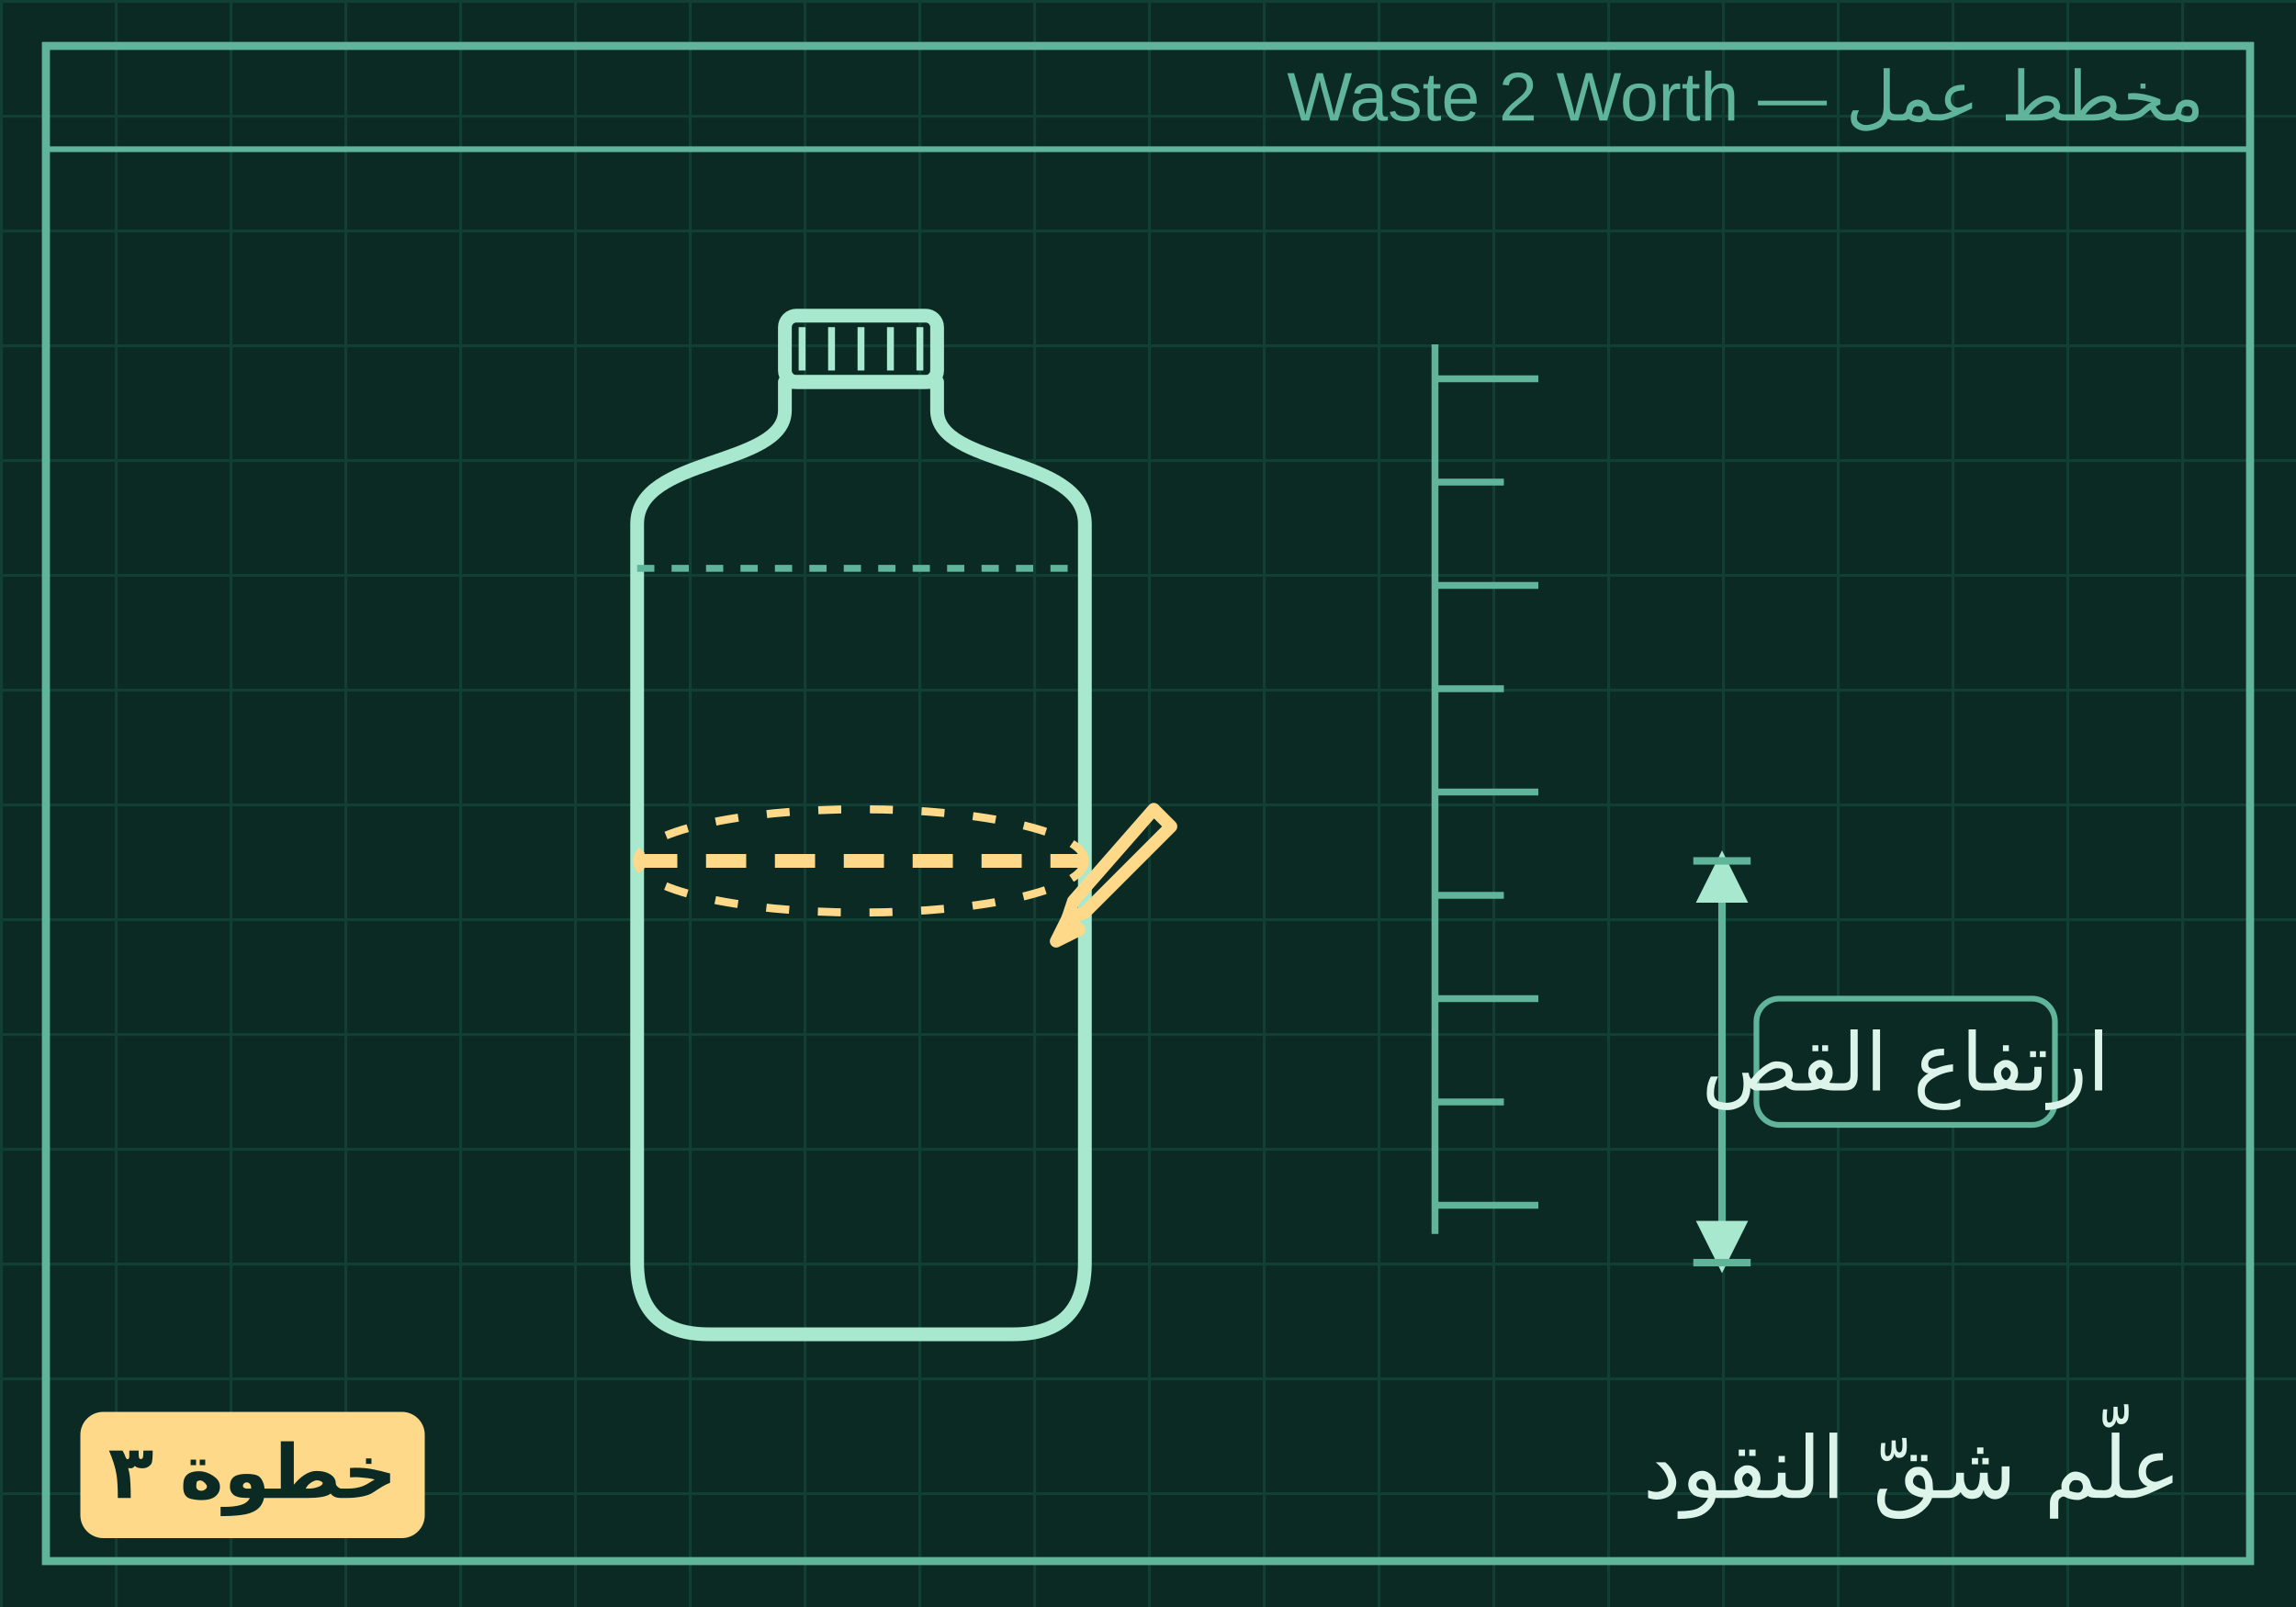
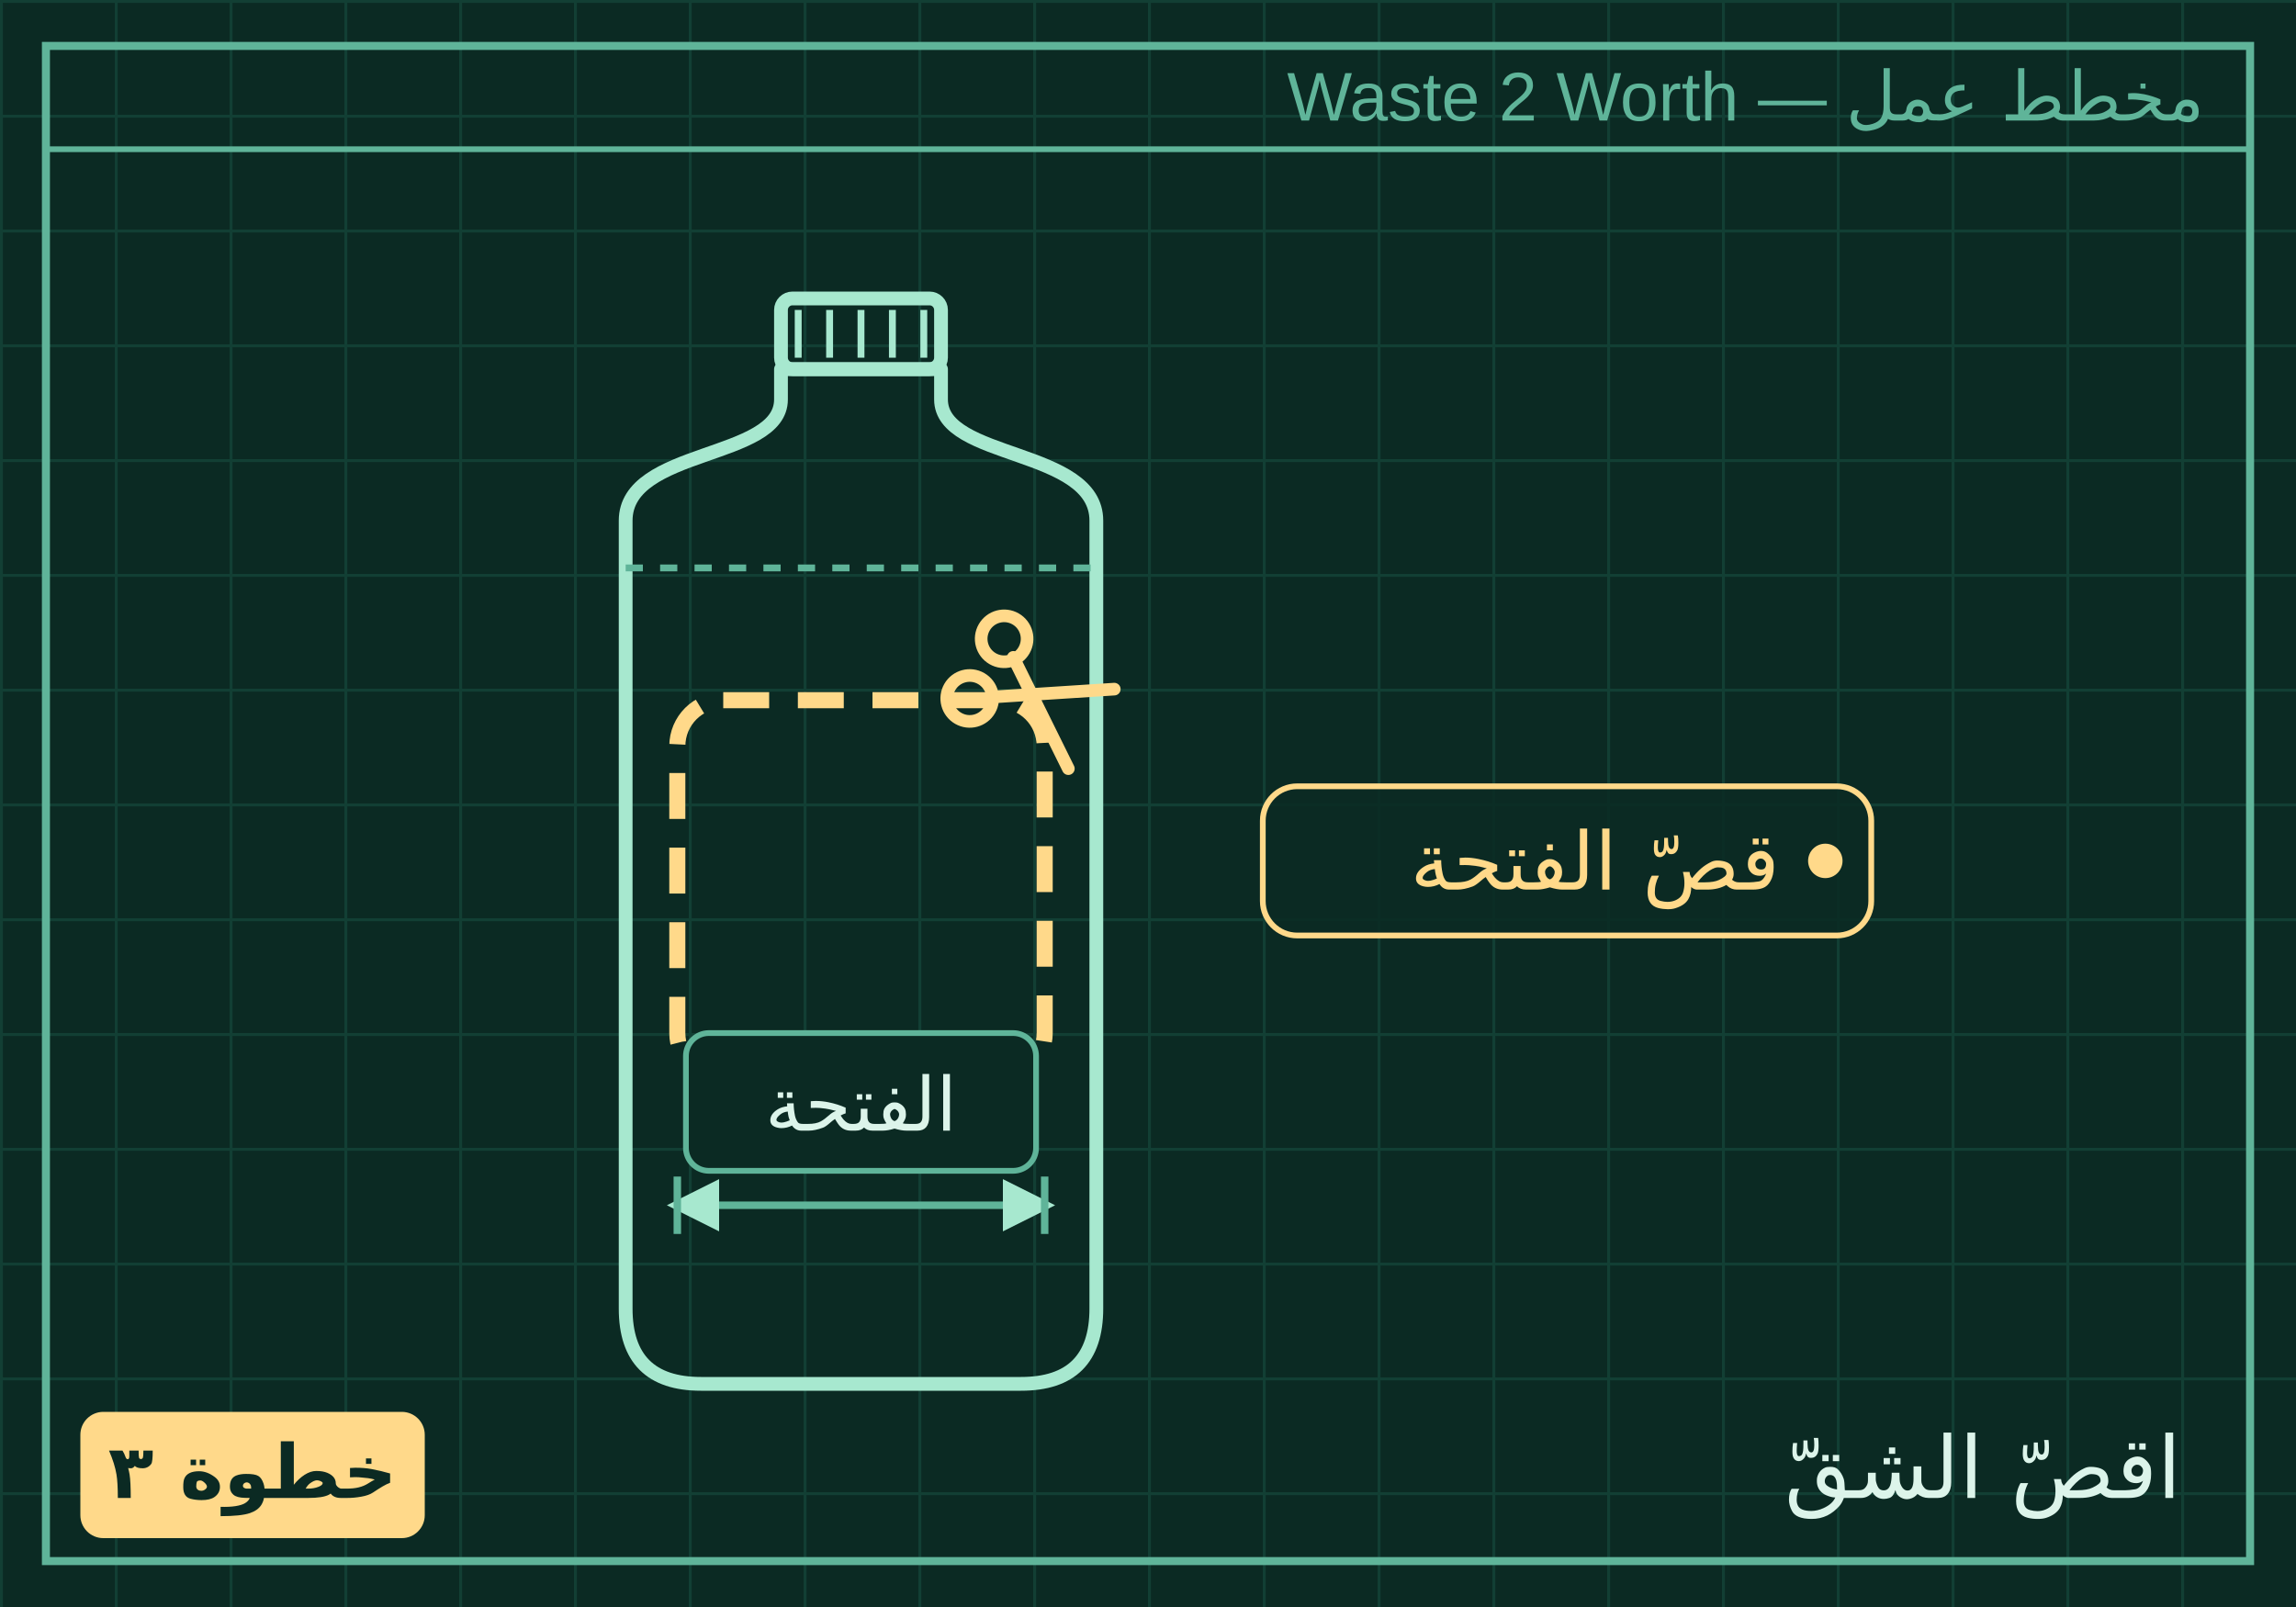
<svg xmlns="http://www.w3.org/2000/svg" width="400" height="280" viewBox="0 0 400 280">
  <defs>
    <marker id="ah" viewBox="0 0 10 10" refX="8" refY="5" markerWidth="7" markerHeight="7" orient="auto-start-reverse">
      <path d="M0 0L10 5L0 10z" fill="#a7e8cf" />
    </marker>
    <marker id="ahh" viewBox="0 0 10 10" refX="8" refY="5" markerWidth="7" markerHeight="7" orient="auto-start-reverse">
      <path d="M0 0L10 5L0 10z" fill="#ffd98a" />
    </marker>
    <pattern id="grid" width="20" height="20" patternUnits="userSpaceOnUse">
      <path d="M20 0H0V20" fill="none" stroke="#123f34" stroke-width="1" />
    </pattern>
    <pattern id="soil" width="9" height="9" patternUnits="userSpaceOnUse">
      <circle cx="2" cy="2" r="1.1" fill="#5fb499" />
      <circle cx="6.5" cy="6" r="1.1" fill="#5fb499" />
    </pattern>
    <pattern id="water" width="10" height="10" patternUnits="userSpaceOnUse" patternTransform="rotate(35)">
      <line x1="0" y1="0" x2="0" y2="10" stroke="#5fb499" stroke-width="1" />
    </pattern>
  </defs>
  <rect width="400" height="280" fill="#0b2a23" />
  <rect width="400" height="280" fill="url(#grid)" />
  <rect x="8" y="8" width="384" height="264" fill="none" stroke="#5fb499" stroke-width="1.4" />
  <rect x="8" y="8" width="384" height="18" fill="none" stroke="#5fb499" stroke-width="1" />
  <text x="384" y="21" font-family="'Segoe UI',Tahoma,Arial,sans-serif" font-size="12" fill="#5fb499" text-anchor="start" direction="rtl">مخطط عمل — Waste 2 Worth</text>
  <g fill="none" stroke="#a7e8cf" stroke-width="2.4" stroke-linejoin="round">
-     <rect x="136.74" y="55" width="26.52" height="11.55" rx="2" />
-     <line x1="139.74" y1="57" x2="139.74" y2="64.55" stroke="#a7e8cf" stroke-width="1.2" />
-     <line x1="144.87" y1="57" x2="144.87" y2="64.55" stroke="#a7e8cf" stroke-width="1.2" />
-     <line x1="150" y1="57" x2="150" y2="64.55" stroke="#a7e8cf" stroke-width="1.2" />
-     <line x1="155.13" y1="57" x2="155.13" y2="64.55" stroke="#a7e8cf" stroke-width="1.2" />
-     <line x1="160.26" y1="57" x2="160.26" y2="64.55" stroke="#a7e8cf" stroke-width="1.2" />
-     <path d="M136.74 66.55 v4.95       C 136.74 81.4, 111 79.42, 111 91.3       v128.7       q0 12.48 12.48 12.48       h53.04       q12.48 0 12.48 -12.48       v-128.7       C 189 79.42, 163.26 81.4, 163.26 71.5       v-4.95 z" />
-     <path d="M111 99.022 h78" stroke="#5fb499" stroke-width="1.2" stroke-dasharray="3 3" />
+     <rect x="136.06" y="52" width="27.88" height="12.32" rx="2" />
+     <line x1="139.06" y1="54" x2="139.06" y2="62.32" stroke="#a7e8cf" stroke-width="1.2" />
+     <line x1="144.53" y1="54" x2="144.53" y2="62.32" stroke="#a7e8cf" stroke-width="1.2" />
+     <line x1="150" y1="54" x2="150" y2="62.32" stroke="#a7e8cf" stroke-width="1.2" />
+     <line x1="155.47" y1="54" x2="155.47" y2="62.32" stroke="#a7e8cf" stroke-width="1.2" />
+     <line x1="160.94" y1="54" x2="160.94" y2="62.32" stroke="#a7e8cf" stroke-width="1.2" />
+     <path d="M136.06 64.32 v5.28       C 136.06 80.16, 109 78.048, 109 90.72       v137.28       q0 13.12 13.12 13.12       h55.76       q13.12 0 13.12 -13.12       v-137.28       C 191 78.048, 163.94 80.16, 163.94 69.6       v-5.28 z" />
+     <path d="M109 98.957 h82" stroke="#5fb499" stroke-width="1.2" stroke-dasharray="3 3" />
  </g>
-   <path d="M111 150h78" stroke="#ffd98a" stroke-width="2.4" stroke-dasharray="7 5" />
-   <ellipse cx="150" cy="150" rx="39" ry="9" fill="none" stroke="#ffd98a" stroke-width="1.4" stroke-dasharray="4 5" />
-   <g transform="translate(196 150) rotate(0)" fill="none" stroke="#ffd98a" stroke-width="2.2" stroke-linecap="round" stroke-linejoin="round">
-     <path d="M-10 10l3 -1L8 -6l-3 -3L-9 7z" />
-     <path d="M-10 10l-2 4l4 -2z" fill="#ffd98a" />
-   </g>
-   <g stroke="#5fb499" stroke-width="1.2">
-     <line x1="250" y1="60" x2="250" y2="215" />
-     <line x1="250" y1="66" x2="268" y2="66" />
-     <line x1="250" y1="84" x2="262" y2="84" />
-     <line x1="250" y1="102" x2="268" y2="102" />
-     <line x1="250" y1="120" x2="262" y2="120" />
-     <line x1="250" y1="138" x2="268" y2="138" />
-     <line x1="250" y1="156" x2="262" y2="156" />
-     <line x1="250" y1="174" x2="268" y2="174" />
-     <line x1="250" y1="192" x2="262" y2="192" />
-     <line x1="250" y1="210" x2="268" y2="210" />
+   <rect x="118" y="122" width="64" height="66" rx="8" fill="none" stroke="#ffd98a" stroke-width="2.8" stroke-dasharray="8 5" />
+   <g transform="translate(178 120) rotate(30)" fill="none" stroke="#ffd98a" stroke-width="2.2" stroke-linecap="round" stroke-linejoin="round">
+     <circle cx="-7" cy="-6" r="4" />
+     <circle cx="-7" cy="6" r="4" />
+     <path d="M-4 -4L14 8M-4 4L14 -8" />
  </g>
  <g stroke="#5fb499" stroke-width="1.3" fill="none">
-     <line x1="300" y1="150" x2="300" y2="220" marker-start="url(#ah)" marker-end="url(#ah)" />
-     <line x1="295" y1="150" x2="305" y2="150" />
-     <line x1="295" y1="220" x2="305" y2="220" />
+     <line x1="118" y1="210" x2="182" y2="210" marker-start="url(#ah)" marker-end="url(#ah)" />
+     <line x1="118" y1="205" x2="118" y2="215" />
+     <line x1="182" y1="205" x2="182" y2="215" />
  </g>
-   <rect x="306" y="174" width="52" height="22" rx="4" fill="#0b2a23" stroke="#5fb499" stroke-width="1" />
-   <text x="332" y="190" font-family="'Segoe UI',Tahoma,Arial,sans-serif" font-size="14" fill="#dcf4ea" text-anchor="middle" direction="rtl">ارتفاع القص</text>
+   <rect x="119.5" y="180" width="61" height="24" rx="4" fill="#0b2a23" stroke="#5fb499" stroke-width="1" />
+   <text x="150" y="197" font-family="'Segoe UI',Tahoma,Arial,sans-serif" font-size="13" fill="#dcf4ea" text-anchor="middle" direction="rtl">الفتحة</text>
+   <g>
+     <rect x="220" y="137" width="106" height="26" rx="6" fill="#0b2a23" fill-opacity="0.86" stroke="#ffd98a" stroke-width="1" />
+     <circle cx="318" cy="150" r="3" fill="#ffd98a" />
+     <text x="310" y="155" font-family="'Segoe UI',Tahoma,Arial,sans-serif" font-size="14" fill="#ffd98a" text-anchor="start" direction="rtl">قصّ الفتحة</text>
+   </g>
  <g>
    <rect x="14" y="246" width="60" height="22" rx="4" fill="#ffd98a" />
    <text x="44" y="261" font-family="'Segoe UI',Tahoma,Arial,sans-serif" font-size="13" font-weight="700" fill="#0b2a23" text-anchor="middle">خطوة ٣</text>
-     <text x="380" y="261" font-family="'Segoe UI',Tahoma,Arial,sans-serif" font-size="15" fill="#dcf4ea" text-anchor="start" direction="rtl">علّم شقّ النقود</text>
+     <text x="380" y="261" font-family="'Segoe UI',Tahoma,Arial,sans-serif" font-size="15" fill="#dcf4ea" text-anchor="start" direction="rtl">اقصّ الشقّ</text>
  </g>
</svg>
